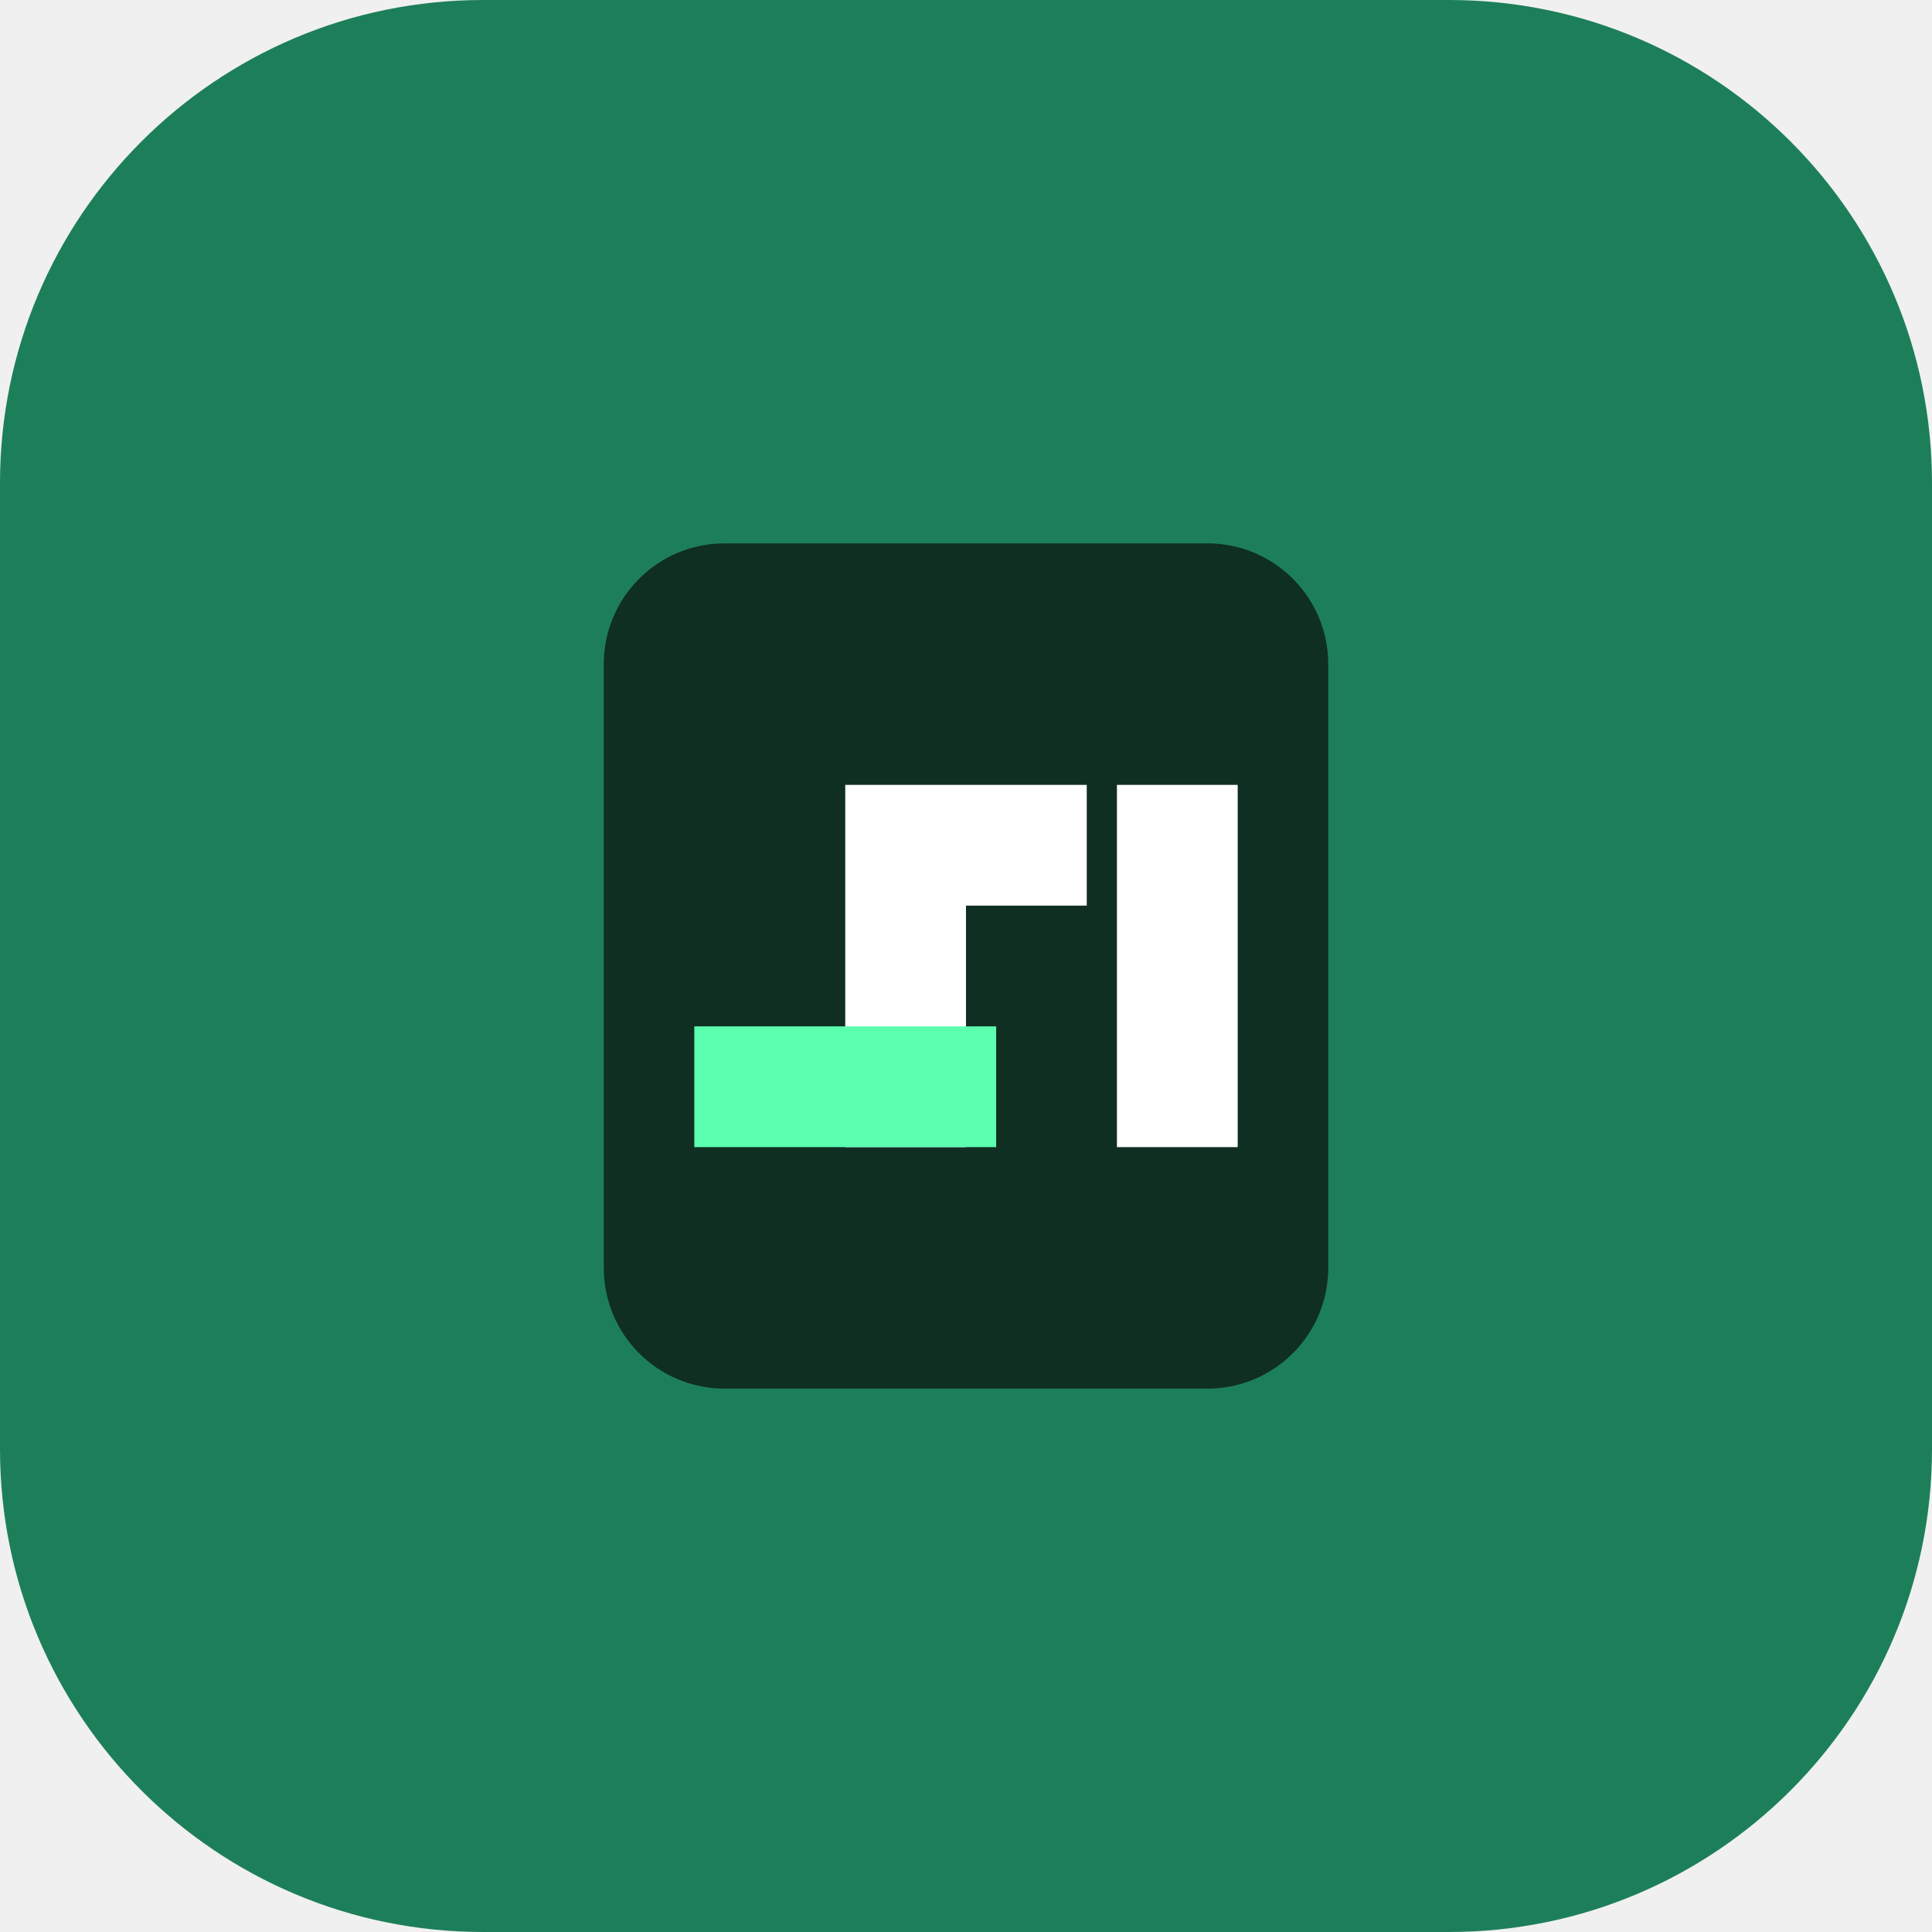
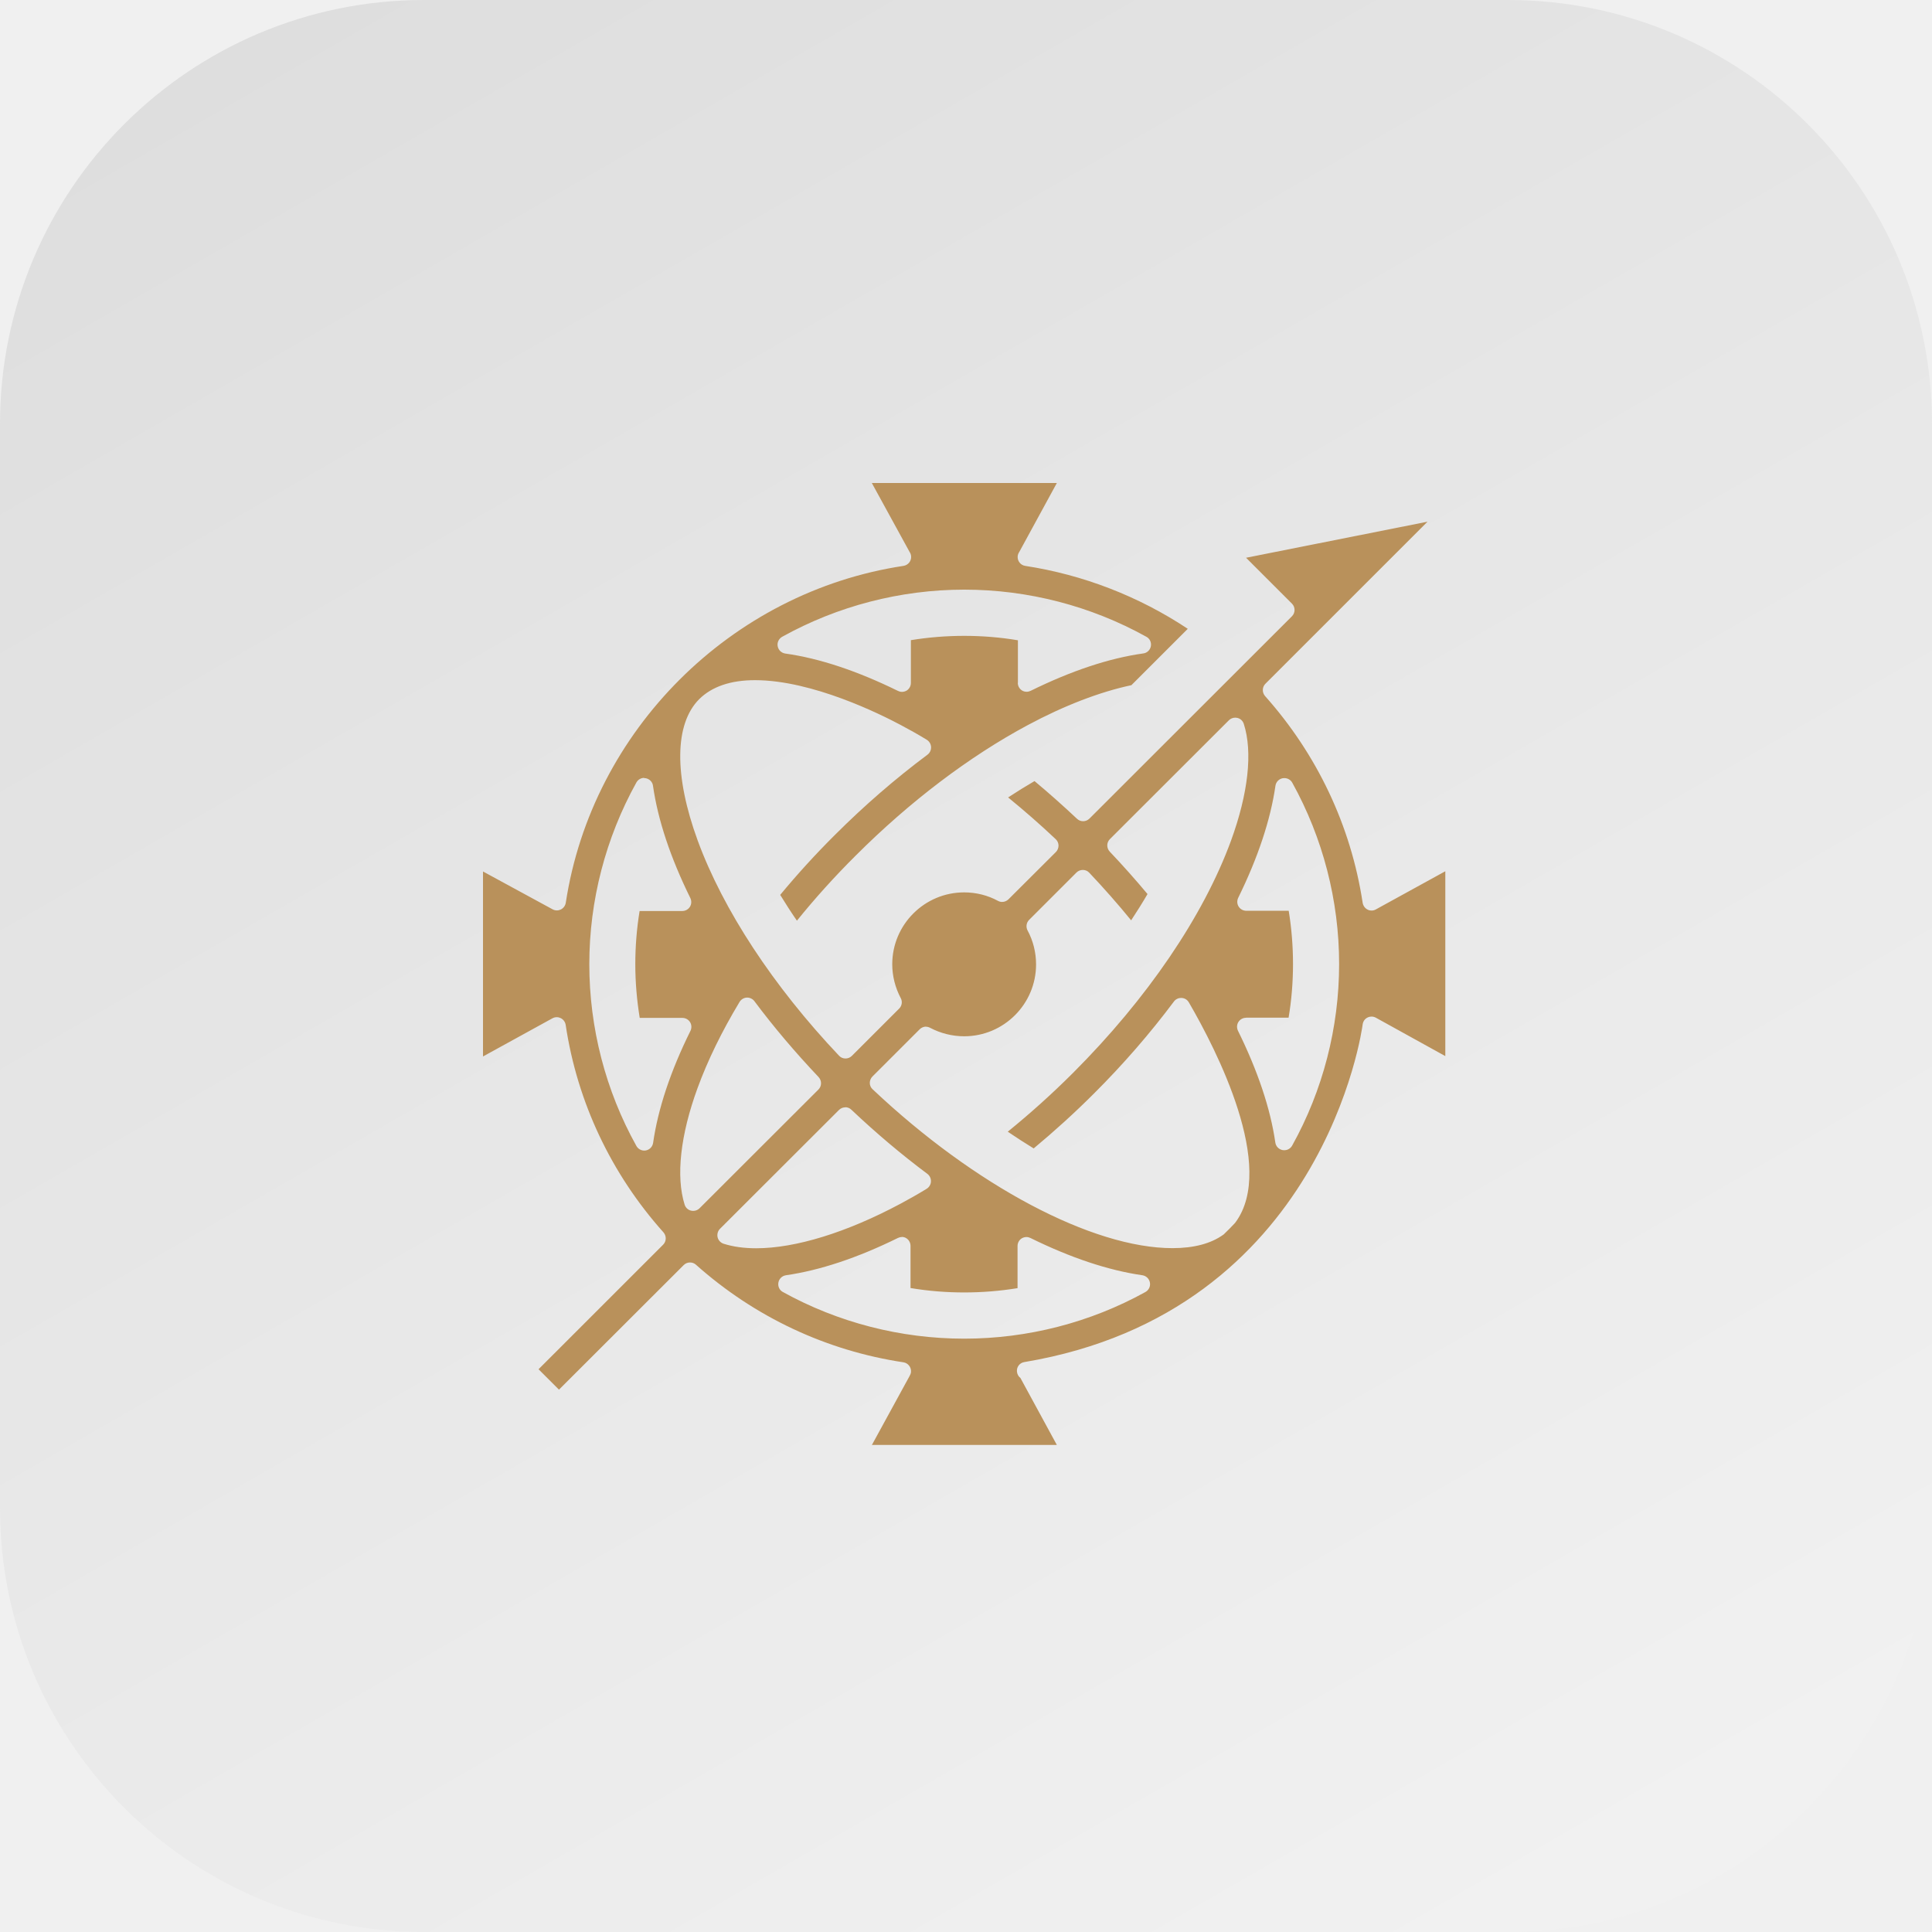
- <svg xmlns="http://www.w3.org/2000/svg" width="64" height="64" viewBox="0 0 64 64" fill="none">
-   <rect width="64" height="64" rx="16" fill="#1D7F5A" />
-   <path d="M20 22C20 19.791 21.791 18 24 18H40C42.209 18 44 19.791 44 22V42C44 44.209 42.209 46 40 46H24C21.791 46 20 44.209 20 42V22Z" fill="#0F2F22" />
-   <path d="M28 26H36V30H32V38H28V26Z" fill="white" />
-   <path d="M37 26H41V38H37V26Z" fill="white" />
-   <path d="M23 34H33V38H23V34Z" fill="#5CFFB0" />
+ <svg xmlns="http://www.w3.org/2000/svg" width="1024" height="1024" viewBox="0 0 524 524" fill="none">
+   <g clip-path="url(#clip0_116_2)">
+     <rect width="524" height="524" rx="115" fill="url(#paint0_linear_116_2)" />
+     <path d="M236.424 392L246.694 373.213C246.888 372.889 247.05 372.501 247.083 372.08C247.18 370.817 246.273 369.683 245.042 369.488C224.112 366.347 204.641 357.18 188.766 343.026C188.312 342.605 187.729 342.41 187.146 342.41C186.53 342.41 185.915 342.637 185.429 343.123L151.605 376.906L146.065 371.367L179.856 337.584C180.764 336.677 180.796 335.22 179.954 334.248C165.763 318.377 156.562 298.91 153.42 277.954C153.29 277.176 152.804 276.497 152.091 276.14C151.767 275.978 151.378 275.881 151.022 275.881C150.633 275.881 150.212 275.978 149.856 276.172L131 286.538V236.365L149.888 246.633C150.245 246.827 150.666 246.924 151.054 246.924C151.411 246.924 151.8 246.827 152.124 246.665C152.836 246.309 153.322 245.629 153.452 244.851C160.58 198.112 198.259 160.54 245.042 153.479C246.305 153.284 247.213 152.151 247.115 150.888C247.083 150.434 246.921 150.013 246.694 149.689L236.456 131H286.641L276.435 149.721C276.209 150.045 276.047 150.467 276.014 150.888C275.917 152.151 276.792 153.284 278.055 153.479C293.736 155.876 308.899 161.738 322.149 170.548L306.858 185.836C298.304 187.65 288.617 191.375 278.768 196.655C262.925 205.141 246.759 217.385 232.082 232.057C226.38 237.726 221.035 243.653 216.142 249.71C214.523 247.377 213.032 245.013 211.607 242.713C216.239 237.11 221.229 231.636 226.445 226.453C234.415 218.485 242.871 211.165 251.553 204.688C252.202 204.202 252.558 203.424 252.526 202.615C252.493 201.805 252.04 201.06 251.359 200.639C249.027 199.213 246.661 197.886 244.329 196.655C238.983 193.805 220.386 184.476 204.77 184.476C198.162 184.476 193.075 186.225 189.641 189.626C182.934 196.331 182.772 210.291 189.22 227.943C196.121 246.763 209.727 267.492 227.579 286.343C228.033 286.829 228.648 287.088 229.296 287.088H229.329C229.977 287.088 230.592 286.829 231.045 286.375L243.875 273.549C244.62 272.804 244.815 271.638 244.297 270.699C242.806 267.881 241.996 264.706 241.996 261.532C241.996 250.779 250.744 242.033 261.5 242.033C264.707 242.033 267.883 242.811 270.669 244.333C271.025 244.527 271.414 244.625 271.803 244.625C272.418 244.625 273.066 244.365 273.519 243.912L286.382 231.085C286.835 230.632 287.094 229.984 287.094 229.336C287.094 228.689 286.803 228.041 286.349 227.62C282.137 223.636 277.796 219.846 273.423 216.283C275.787 214.729 278.185 213.239 280.583 211.846C284.47 215.085 288.326 218.518 292.084 222.049C292.538 222.502 293.153 222.729 293.769 222.729C294.384 222.729 295 222.502 295.485 222.016L350.401 167.147C350.854 166.694 351.113 166.079 351.113 165.431C351.113 164.783 350.854 164.167 350.401 163.714L337.96 151.276L387.172 141.494L343.208 185.448C342.301 186.355 342.269 187.812 343.111 188.784C357.236 204.623 366.406 223.992 369.58 244.851C369.71 245.629 370.196 246.341 370.909 246.698C371.265 246.892 371.654 246.957 372.043 246.957C372.431 246.957 372.787 246.859 373.144 246.665L392 236.301V286.44L373.144 276.011C372.787 275.816 372.366 275.719 371.978 275.719C371.298 275.719 370.617 276.011 370.163 276.529C369.84 276.918 369.645 277.371 369.58 277.857C369.483 278.732 359.116 355.82 277.828 369.423C276.565 369.618 275.691 370.752 275.82 372.015C275.885 372.727 276.241 373.343 276.759 373.732L286.641 391.903H236.424V392ZM244.588 335.511C244.232 335.511 243.843 335.608 243.519 335.77C232.601 341.147 222.395 344.548 213.162 345.876C212.125 346.038 211.315 346.816 211.12 347.852C210.926 348.889 211.412 349.925 212.32 350.411C227.288 358.703 244.297 363.075 261.5 363.075C278.703 363.075 295.712 358.703 310.68 350.411C311.588 349.893 312.073 348.889 311.879 347.852C311.685 346.816 310.875 346.038 309.838 345.876C300.604 344.548 290.399 341.147 279.481 335.77C279.157 335.608 278.768 335.511 278.412 335.511C277.958 335.511 277.505 335.641 277.116 335.867C276.403 336.321 275.982 337.098 275.982 337.941V349.374C271.219 350.151 266.36 350.54 261.5 350.54C256.64 350.54 251.748 350.151 246.953 349.342V337.908C246.953 337.066 246.532 336.289 245.819 335.835C245.43 335.576 244.977 335.479 244.523 335.479L244.588 335.511ZM251.165 278.44C250.549 278.44 249.901 278.699 249.448 279.153L236.618 291.979C236.164 292.432 235.906 293.08 235.906 293.728C235.906 294.376 236.197 295.023 236.683 295.445C264.383 321.616 296.295 338.523 318.002 338.523C323.802 338.523 328.435 337.293 331.804 334.863C331.901 334.799 331.998 334.734 332.063 334.637C333.003 333.729 333.942 332.79 334.849 331.819C334.914 331.754 334.979 331.657 335.044 331.592C346.254 316.563 329.957 284.788 322.441 271.865C322.02 271.152 321.307 270.699 320.464 270.666C320.432 270.666 320.367 270.666 320.335 270.666C319.558 270.666 318.845 271.022 318.391 271.638C311.944 280.254 304.655 288.675 296.652 296.643C291.403 301.89 285.928 306.846 280.356 311.478C278.023 310.053 275.691 308.53 273.325 306.943C279.384 302.02 285.345 296.675 291.015 291.007C311.134 270.893 326.361 248.511 333.877 228.008C338.543 215.214 339.806 203.975 337.344 196.331C337.085 195.521 336.437 194.905 335.595 194.711C335.4 194.679 335.206 194.646 335.012 194.646C334.364 194.646 333.748 194.905 333.294 195.359L301.026 227.587C300.086 228.527 300.086 230.017 300.993 230.988C304.557 234.745 307.991 238.6 311.231 242.487C309.838 244.884 308.347 247.248 306.793 249.613C303.229 245.24 299.406 240.9 295.421 236.689C294.967 236.203 294.352 235.944 293.704 235.944H293.671C293.023 235.944 292.408 236.203 291.954 236.657L279.125 249.483C278.38 250.228 278.185 251.394 278.703 252.366C280.226 255.183 281.004 258.358 281.004 261.564C281.004 272.318 272.256 281.063 261.5 281.063C258.292 281.063 255.085 280.254 252.266 278.764C251.91 278.569 251.522 278.472 251.132 278.472L251.165 278.44ZM229.264 300.335C228.648 300.335 228.033 300.562 227.546 301.048L195.278 333.277C194.695 333.859 194.436 334.734 194.63 335.576C194.825 336.385 195.44 337.066 196.25 337.325C198.777 338.135 201.758 338.556 205.095 338.556C215.786 338.556 229.717 334.248 244.297 326.442C246.532 325.244 248.897 323.915 251.327 322.426C252.007 322.005 252.461 321.259 252.493 320.45C252.526 319.64 252.169 318.863 251.522 318.377C244.491 313.13 237.558 307.267 230.916 300.983C230.462 300.53 229.847 300.303 229.231 300.303L229.264 300.335ZM202.568 270.569C201.758 270.601 201.013 271.055 200.591 271.735C195.796 279.703 191.941 287.574 189.187 295.121C184.522 307.882 183.291 319.09 185.688 326.734C185.947 327.543 186.595 328.159 187.438 328.353C187.632 328.386 187.826 328.418 188.021 328.418C188.669 328.418 189.284 328.159 189.738 327.705L221.974 295.51C222.914 294.57 222.914 293.08 222.006 292.108C215.721 285.469 209.857 278.57 204.609 271.541C204.155 270.925 203.41 270.569 202.665 270.569C202.633 270.569 202.6 270.569 202.535 270.569H202.568ZM174.738 210.971C173.863 210.971 173.053 211.425 172.599 212.234C164.273 227.231 159.834 244.268 159.834 261.5C159.834 278.732 164.241 295.801 172.599 310.797C173.02 311.575 173.863 312.061 174.705 312.061C174.835 312.061 174.997 312.061 175.159 312.028C176.195 311.834 176.973 311.024 177.135 309.988C178.463 300.725 181.865 290.489 187.276 279.574C187.632 278.828 187.6 277.922 187.146 277.209C186.692 276.497 185.915 276.076 185.073 276.076H173.506C172.729 271.282 172.308 266.391 172.308 261.532C172.308 256.674 172.696 251.848 173.474 247.086H185.04C185.883 247.086 186.66 246.665 187.114 245.952C187.567 245.24 187.6 244.365 187.243 243.588C181.833 232.608 178.431 222.372 177.103 213.109C176.973 212.073 176.163 211.262 175.126 211.068C174.964 211.068 174.835 211.036 174.673 211.036L174.738 210.971ZM337.96 276.043C337.117 276.043 336.34 276.464 335.886 277.176C335.433 277.889 335.4 278.796 335.757 279.541C341.135 290.456 344.569 300.66 345.897 309.891C346.059 310.927 346.837 311.737 347.874 311.931C348.035 311.931 348.165 311.964 348.327 311.964C349.202 311.964 350.012 311.51 350.465 310.701C358.792 295.736 363.198 278.699 363.198 261.468C363.198 244.236 358.792 227.264 350.498 212.299C350.077 211.522 349.234 211.036 348.359 211.036C348.23 211.036 348.068 211.036 347.906 211.068C346.869 211.262 346.091 212.073 345.929 213.109C344.601 222.34 341.199 232.576 335.822 243.523C335.465 244.268 335.497 245.175 335.951 245.888C336.405 246.6 337.182 247.021 338.025 247.021H349.526C350.303 251.783 350.692 256.641 350.692 261.468C350.692 266.293 350.303 271.217 349.493 276.011H337.992L337.96 276.043ZM276.047 185.189C276.047 186.031 276.468 186.808 277.18 187.262C277.57 187.521 278.023 187.618 278.476 187.618C278.833 187.618 279.221 187.521 279.546 187.359C290.528 181.95 300.799 178.516 310.097 177.221C311.134 177.091 311.944 176.281 312.138 175.277C312.333 174.241 311.846 173.204 310.94 172.718C295.907 164.362 278.833 159.924 261.532 159.924C244.232 159.924 227.158 164.362 212.125 172.718C211.218 173.237 210.732 174.273 210.926 175.277C211.12 176.314 211.93 177.091 212.967 177.253C222.266 178.549 232.536 181.982 243.551 187.391C243.875 187.553 244.264 187.65 244.62 187.65C245.074 187.65 245.528 187.521 245.916 187.294C246.629 186.841 247.05 186.063 247.05 185.221V173.625C251.813 172.848 256.672 172.459 261.532 172.459C266.392 172.459 271.284 172.848 276.079 173.658V185.253L276.047 185.189Z" fill="#B9915B" />
+   </g>
+   <defs>
+     <linearGradient id="paint0_linear_116_2" x1="4.22378e-06" y1="-142.5" x2="618" y2="931" gradientUnits="userSpaceOnUse">
+       <stop stop-color="#D9D9D9" />
+       <stop offset="1" stop-color="white" />
+     </linearGradient>
+     <clipPath id="clip0_116_2">
+       <rect width="524" height="524" rx="115" fill="white" />
+     </clipPath>
+   </defs>
</svg>
